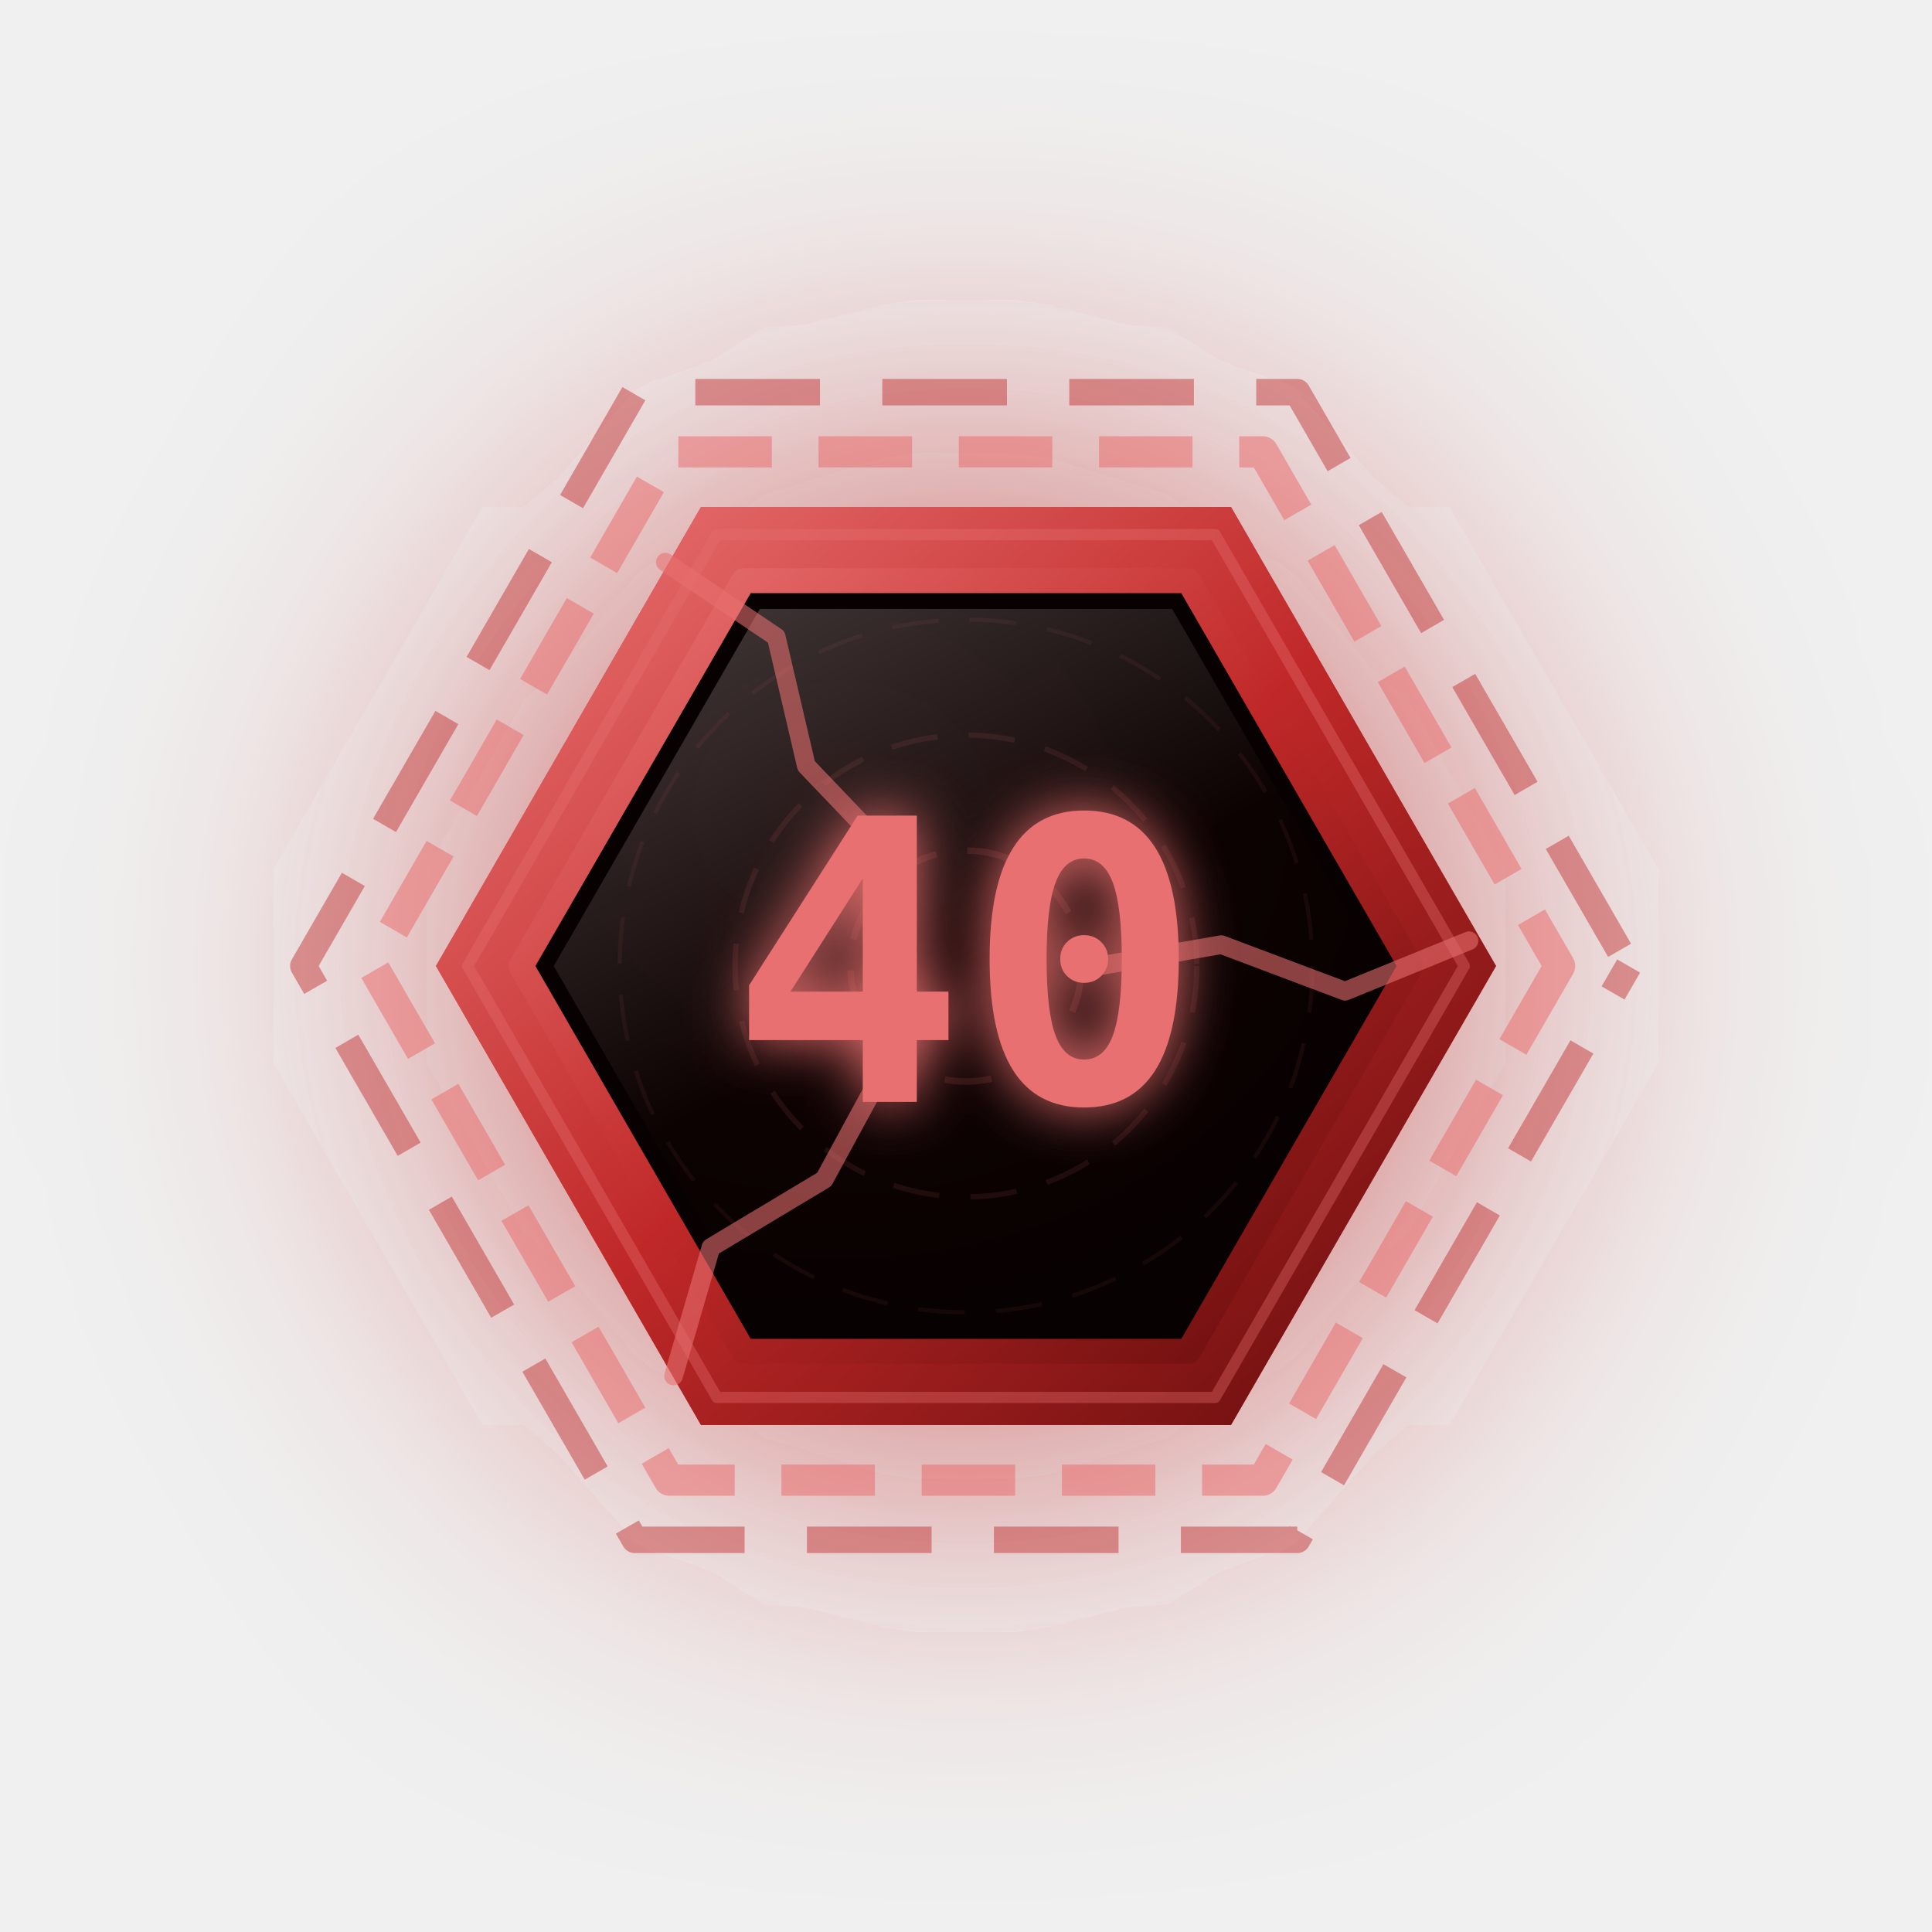
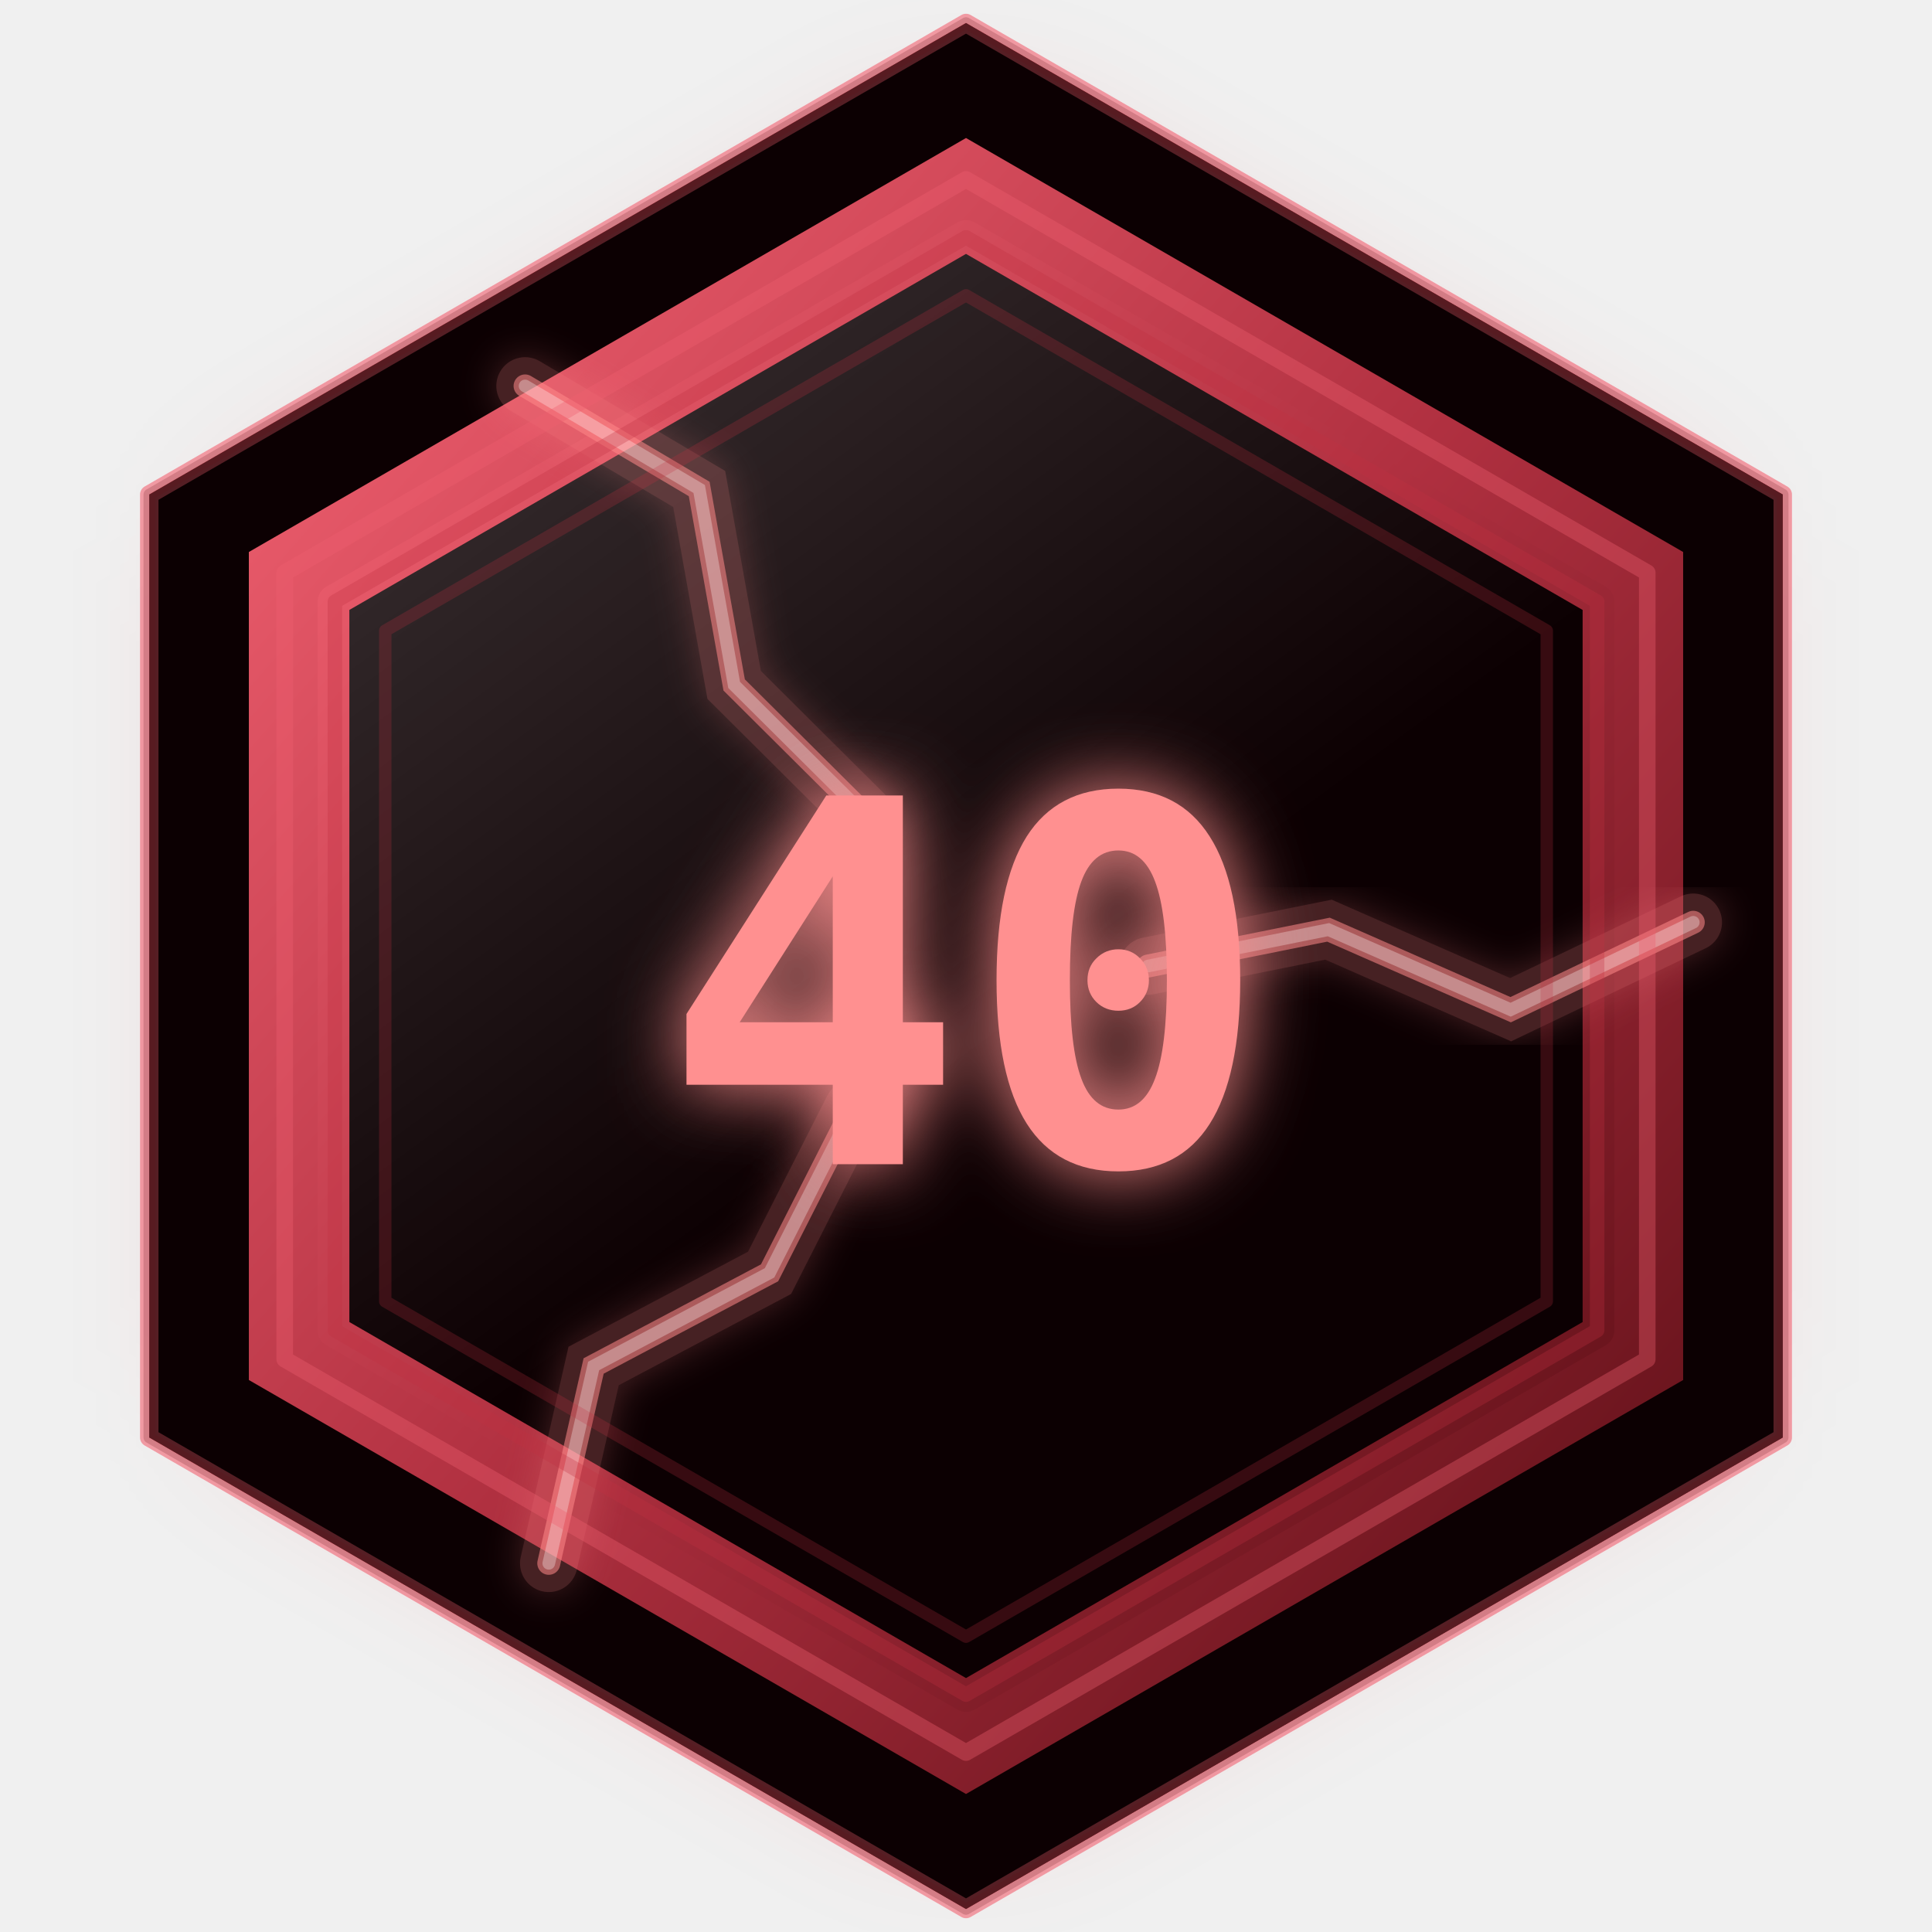
- <svg xmlns="http://www.w3.org/2000/svg" width="84" height="84" viewBox="-20 -20 124 124" overflow="visible" role="img" aria-label="Level 40 Badge">
+ <svg xmlns="http://www.w3.org/2000/svg" width="84" height="84" viewBox="0 0 84 84" role="img" aria-label="Level 40 Badge">
  <defs>
    <radialGradient id="bglv40" cx="35%" cy="28%" r="72%">
-       <stop offset="0%" stop-color="#140303" />
-       <stop offset="100%" stop-color="#080101" />
+       <stop offset="0%" stop-color="#0c0002" />
+       <stop offset="100%" stop-color="#0c0002" />
    </radialGradient>
    <linearGradient id="rimlv40" x1="5%" y1="5%" x2="95%" y2="95%">
-       <stop offset="0%" stop-color="#e87070" />
-       <stop offset="50%" stop-color="#c02828" />
-       <stop offset="100%" stop-color="#6a0e0e" />
-     </linearGradient>
-     <linearGradient id="transRinglv40" x1="0%" y1="0%" x2="100%" y2="100%">
-       <stop offset="0%" stop-color="#e87070" />
-       <stop offset="100%" stop-color="#c02828" />
+       <stop offset="0%" stop-color="#f06070" />
+       <stop offset="50%" stop-color="#b03040" />
+       <stop offset="100%" stop-color="#601018" />
    </linearGradient>
    <linearGradient id="shlv40" x1="18%" y1="0%" x2="82%" y2="100%">
-       <stop offset="0%" stop-color="white" stop-opacity="0.2" />
-       <stop offset="50%" stop-color="white" stop-opacity="0" />
+       <stop offset="0%" stop-color="white" stop-opacity="0.18" />
+       <stop offset="55%" stop-color="white" stop-opacity="0" />
    </linearGradient>
    <filter id="gllv40" x="-40%" y="-40%" width="180%" height="180%">
-       <feGaussianBlur stdDeviation="1.8" result="b" />
+       <feGaussianBlur stdDeviation="1.6" result="b" />
      <feMerge>
        <feMergeNode in="b" />
        <feMergeNode in="SourceGraphic" />
      </feMerge>
    </filter>
-     <filter id="halolv40" x="-80%" y="-80%" width="360%" height="360%">
-       <feGaussianBlur stdDeviation="16" result="b" />
+     <filter id="halolv40" x="-35%" y="-35%" width="170%" height="170%">
+       <feGaussianBlur stdDeviation="3.5" result="b" />
      <feMerge>
        <feMergeNode in="b" />
        <feMergeNode in="SourceGraphic" />
      </feMerge>
    </filter>
-     <filter id="crGlowlv40" x="-50%" y="-50%" width="200%" height="200%">
+     <linearGradient id="pglv40_0" x1="5%" y1="0%" x2="95%" y2="100%">
+       <stop offset="0%" stop-color="#f06070" stop-opacity="0.95" />
+       <stop offset="38%" stop-color="#b03040" stop-opacity="0.90" />
+       <stop offset="100%" stop-color="#601018" stop-opacity="0.85" />
+     </linearGradient>
+     <linearGradient id="pglv40_1" x1="5%" y1="0%" x2="95%" y2="100%">
+       <stop offset="0%" stop-color="#f06070" stop-opacity="0.95" />
+       <stop offset="38%" stop-color="#b03040" stop-opacity="0.90" />
+       <stop offset="100%" stop-color="#601018" stop-opacity="0.85" />
+     </linearGradient>
+     <linearGradient id="pglv40_2" x1="5%" y1="0%" x2="95%" y2="100%">
+       <stop offset="0%" stop-color="#f06070" stop-opacity="0.95" />
+       <stop offset="38%" stop-color="#b03040" stop-opacity="0.90" />
+       <stop offset="100%" stop-color="#601018" stop-opacity="0.85" />
+     </linearGradient>
+     <filter id="crGlowlv40" x="-40%" y="-40%" width="180%" height="180%">
      <feGaussianBlur stdDeviation="0.8" result="b" />
      <feMerge>
        <feMergeNode in="b" />
        <feMergeNode in="SourceGraphic" />
      </feMerge>
    </filter>
  </defs>
-   <path d="M76.02,42.00L59.01,71.46L24.99,71.46L7.98,42.00L24.99,12.54L59.01,12.54Z" fill="#c02828" fill-opacity="0.72" filter="url(#halolv40)" />
-   <path d="M80.10,42.00L61.05,75.00L22.95,75.00L3.90,42.00L22.95,9.00L61.05,9.00Z" fill="none" stroke="#e87070" stroke-width="2.0" stroke-opacity="0.55" stroke-dasharray="6 3" stroke-dashoffset="0" stroke-linejoin="round" />
-   <path d="M84.53,42.00L63.26,78.83L20.74,78.83L-0.53,42.00L20.74,5.17L63.26,5.17Z" fill="none" stroke="#c02828" stroke-width="1.7" stroke-opacity="0.45" stroke-dasharray="8 4" stroke-dashoffset="18" stroke-linejoin="round" />
-   <path d="M76.02,42.00L59.01,71.46L24.99,71.46L7.98,42.00L24.99,12.54L59.01,12.54Z" fill="url(#rimlv40)" />
-   <path d="M70.56,42.00L56.28,66.73L27.72,66.73L13.44,42.00L27.72,17.27L56.28,17.27Z" fill="#080101" />
-   <path d="M70.56,42.00L56.28,66.73L27.72,66.73L13.44,42.00L27.72,17.27L56.28,17.27Z" fill="none" stroke="url(#rimlv40)" stroke-width="1.60" stroke-linejoin="round" />
-   <path d="M68.46,42.00L55.23,64.92L28.77,64.92L15.54,42.00L28.77,19.08L55.23,19.08Z" fill="url(#bglv40)" />
-   <path d="M68.46,42.00L55.23,64.92L28.77,64.92L15.54,42.00L28.77,19.08L55.23,19.08Z" fill="url(#shlv40)" />
-   <polyline points="50.51,42.00 58.39,40.63 66.33,43.62 74.28,40.38" fill="none" stroke="#e87070" stroke-width="1.2" stroke-linecap="round" stroke-linejoin="round" opacity="0.58" />
-   <polyline points="36.72,48.67 32.90,55.70 25.63,60.06 23.23,68.31" fill="none" stroke="#e87070" stroke-width="1.2" stroke-linecap="round" stroke-linejoin="round" opacity="0.58" />
-   <polyline points="37.27,34.93 31.75,29.15 29.82,20.88 22.70,16.08" fill="none" stroke="#e87070" stroke-width="1.2" stroke-linecap="round" stroke-linejoin="round" opacity="0.58" />
-   <circle cx="42.00" cy="42.00" r="7.41" fill="none" stroke="#e87070" stroke-width="0.42" stroke-opacity="0.13" stroke-dasharray="3 2" />
-   <circle cx="42.00" cy="42.00" r="14.82" fill="none" stroke="#e87070" stroke-width="0.34" stroke-opacity="0.10" stroke-dasharray="3 2" />
-   <circle cx="42.00" cy="42.00" r="22.23" fill="none" stroke="#e87070" stroke-width="0.26" stroke-opacity="0.07" stroke-dasharray="3 2" />
-   <path d="M73.98,42.00L57.99,69.69L26.01,69.69L10.02,42.00L26.01,14.31L57.99,14.31Z" fill="none" stroke="#e87070" stroke-width="0.72" stroke-opacity="0.36" stroke-linejoin="round" />
-   <text x="42.0" y="42.0" text-anchor="middle" dominant-baseline="central" font-family="Orbitron,monospace" font-weight="900" font-size="25.2" fill="#e87070" filter="url(#gllv40)">40</text>
+   <path d="M73.18,24.00 L73.18,60.00 L42.00,78.00 L10.82,60.00 L10.82,24.00 L42.00,6.00Z" fill="#d04050" fill-opacity="0.30" filter="url(#halolv40)" />
+   <path d="M75.98,22.38 L75.98,61.62 L42.00,81.24 L8.02,61.62 L8.02,22.38 L42.00,2.76Z" fill="url(#pglv40_0)" />
+   <path d="M73.18,24.00 L73.18,60.00 L42.00,78.00 L10.82,60.00 L10.82,24.00 L42.00,6.00Z" fill="#0c0002" />
+   <path d="M75.98,22.38 L75.98,61.62 L42.00,81.24 L8.02,61.62 L8.02,22.38 L42.00,2.76Z" fill="none" stroke="#f06070" stroke-width="0.8" stroke-opacity="0.48" stroke-linejoin="round" />
+   <path d="M73.18,24.00 L73.18,60.00 L42.00,78.00 L10.82,60.00 L10.82,24.00 L42.00,6.00Z" fill="none" stroke="#601018" stroke-width="0.5" stroke-opacity="0.28" stroke-linejoin="round" />
+   <path d="M77.51,21.50 L77.51,62.50 L42.00,83.00 L6.49,62.50 L6.49,21.50 L42.00,1.00Z" fill="url(#pglv40_1)" />
+   <path d="M75.98,22.38 L75.98,61.62 L42.00,81.24 L8.02,61.62 L8.02,22.38 L42.00,2.76Z" fill="#0c0002" />
+   <path d="M77.51,21.50 L77.51,62.50 L42.00,83.00 L6.49,62.50 L6.49,21.50 L42.00,1.00Z" fill="none" stroke="#f06070" stroke-width="0.8" stroke-opacity="0.40" stroke-linejoin="round" />
+   <path d="M75.98,22.38 L75.98,61.62 L42.00,81.24 L8.02,61.62 L8.02,22.38 L42.00,2.76Z" fill="none" stroke="#601018" stroke-width="0.5" stroke-opacity="0.24" stroke-linejoin="round" />
+   <path d="M77.51,21.50 L77.51,62.50 L42.00,83.00 L6.49,62.50 L6.49,21.50 L42.00,1.00Z" fill="url(#pglv40_2)" />
+   <path d="M77.51,21.50 L77.51,62.50 L42.00,83.00 L6.49,62.50 L6.49,21.50 L42.00,1.00Z" fill="#0c0002" />
+   <path d="M77.51,21.50 L77.51,62.50 L42.00,83.00 L6.49,62.50 L6.49,21.50 L42.00,1.00Z" fill="none" stroke="#f06070" stroke-width="0.8" stroke-opacity="0.32" stroke-linejoin="round" />
+   <path d="M77.51,21.50 L77.51,62.50 L42.00,83.00 L6.49,62.50 L6.49,21.50 L42.00,1.00Z" fill="none" stroke="#601018" stroke-width="0.5" stroke-opacity="0.20" stroke-linejoin="round" />
+   <path d="M73.18,24.00 L73.18,60.00 L42.00,78.00 L10.82,60.00 L10.82,24.00 L42.00,6.00Z" fill="url(#rimlv40)" />
+   <path d="M69.44,26.16 L69.44,57.84 L42.00,73.68 L14.56,57.84 L14.56,26.16 L42.00,10.32Z" fill="#0c0002" />
+   <path d="M69.44,26.16 L69.44,57.84 L42.00,73.68 L14.56,57.84 L14.56,26.16 L42.00,10.32Z" fill="none" stroke="url(#rimlv40)" stroke-width="1.5" stroke-linejoin="round" />
+   <path d="M68.81,26.52 L68.81,57.48 L42.00,72.96 L15.19,57.48 L15.19,26.52 L42.00,11.04Z" fill="url(#bglv40)" />
+   <path d="M68.81,26.52 L68.81,57.48 L42.00,72.96 L15.19,57.48 L15.19,26.52 L42.00,11.04Z" fill="url(#shlv40)" />
+   <polyline points="49.92,42.00 57.76,40.42 65.68,43.90 73.62,40.10" fill="none" stroke="#ff8888" stroke-width="2.5" stroke-linecap="round" filter="url(#crGlowlv40)" opacity="0.24" />
+   <polyline points="49.92,42.00 57.76,40.42 65.68,43.90 73.62,40.10" fill="none" stroke="#ff8888" stroke-width="1.0" stroke-linecap="round" opacity="0.55" />
+   <polyline points="49.92,42.00 57.76,40.42 65.68,43.90 73.62,40.10" fill="none" stroke="white" stroke-width="0.55" stroke-linecap="round" opacity="0.30" />
+   <polyline points="37.08,48.21 33.46,55.34 25.81,59.39 23.86,67.97" fill="none" stroke="#ff8888" stroke-width="2.5" stroke-linecap="round" filter="url(#crGlowlv40)" opacity="0.24" />
+   <polyline points="37.08,48.21 33.46,55.34 25.81,59.39 23.86,67.97" fill="none" stroke="#ff8888" stroke-width="1.0" stroke-linecap="round" opacity="0.55" />
+   <polyline points="37.08,48.21 33.46,55.34 25.81,59.39 23.86,67.97" fill="none" stroke="white" stroke-width="0.55" stroke-linecap="round" opacity="0.30" />
+   <polyline points="37.59,35.42 31.92,29.78 30.40,21.26 22.83,16.78" fill="none" stroke="#ff8888" stroke-width="2.5" stroke-linecap="round" filter="url(#crGlowlv40)" opacity="0.24" />
+   <polyline points="37.59,35.42 31.92,29.78 30.40,21.26 22.83,16.78" fill="none" stroke="#ff8888" stroke-width="1.0" stroke-linecap="round" opacity="0.55" />
+   <polyline points="37.59,35.42 31.92,29.78 30.40,21.26 22.83,16.78" fill="none" stroke="white" stroke-width="0.55" stroke-linecap="round" opacity="0.30" />
+   <path d="M71.62,24.90 L71.62,59.10 L42.00,76.20 L12.38,59.10 L12.38,24.90 L42.00,7.80Z" fill="none" stroke="#f06070" stroke-width="0.72" stroke-opacity="0.36" stroke-linejoin="round" />
+   <path d="M69.44,26.16 L69.44,57.84 L42.00,73.68 L14.56,57.84 L14.56,26.16 L42.00,10.32Z" fill="none" stroke="#c03040" stroke-width="0.63" stroke-opacity="0.30" stroke-linejoin="round" />
+   <path d="M67.25,27.42 L67.25,56.58 L42.00,71.16 L16.75,56.58 L16.75,27.42 L42.00,12.84Z" fill="none" stroke="#c03040" stroke-width="0.54" stroke-opacity="0.24" stroke-linejoin="round" />
+   <text x="42" y="43" text-anchor="middle" dominant-baseline="central" font-family="Orbitron,monospace" font-weight="900" font-size="22" fill="#ff9090" filter="url(#gllv40)">40</text>
</svg>
